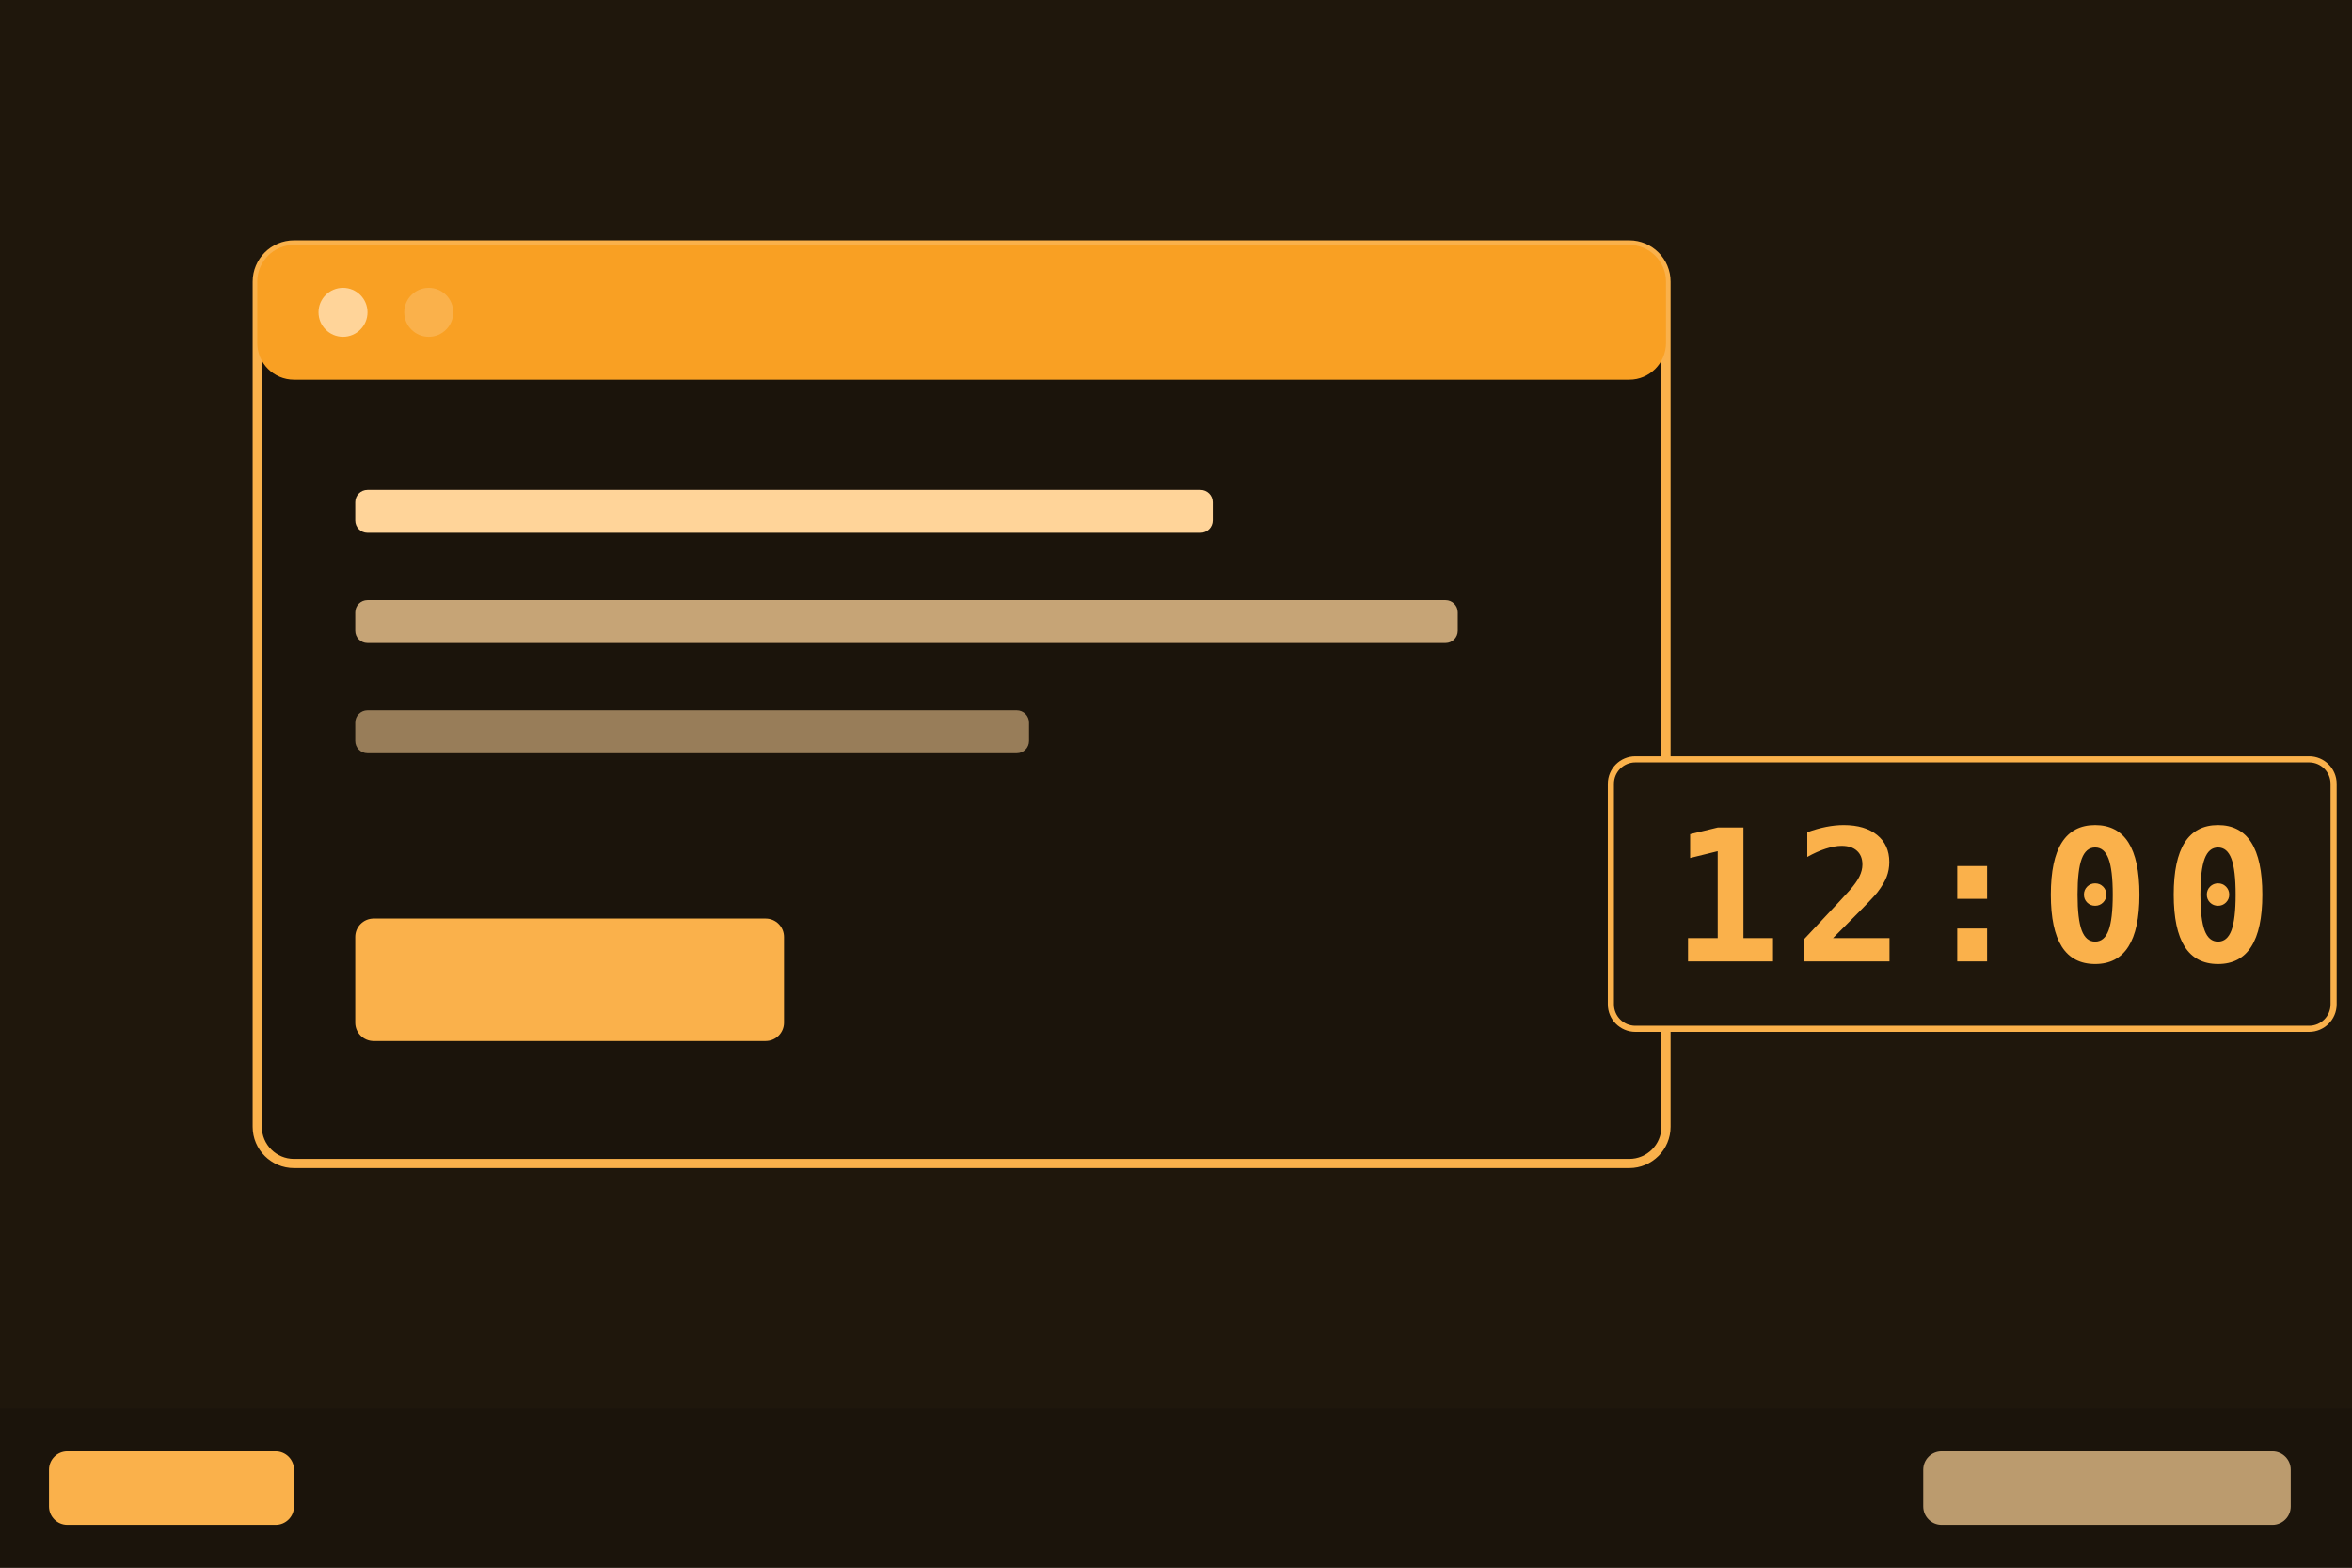
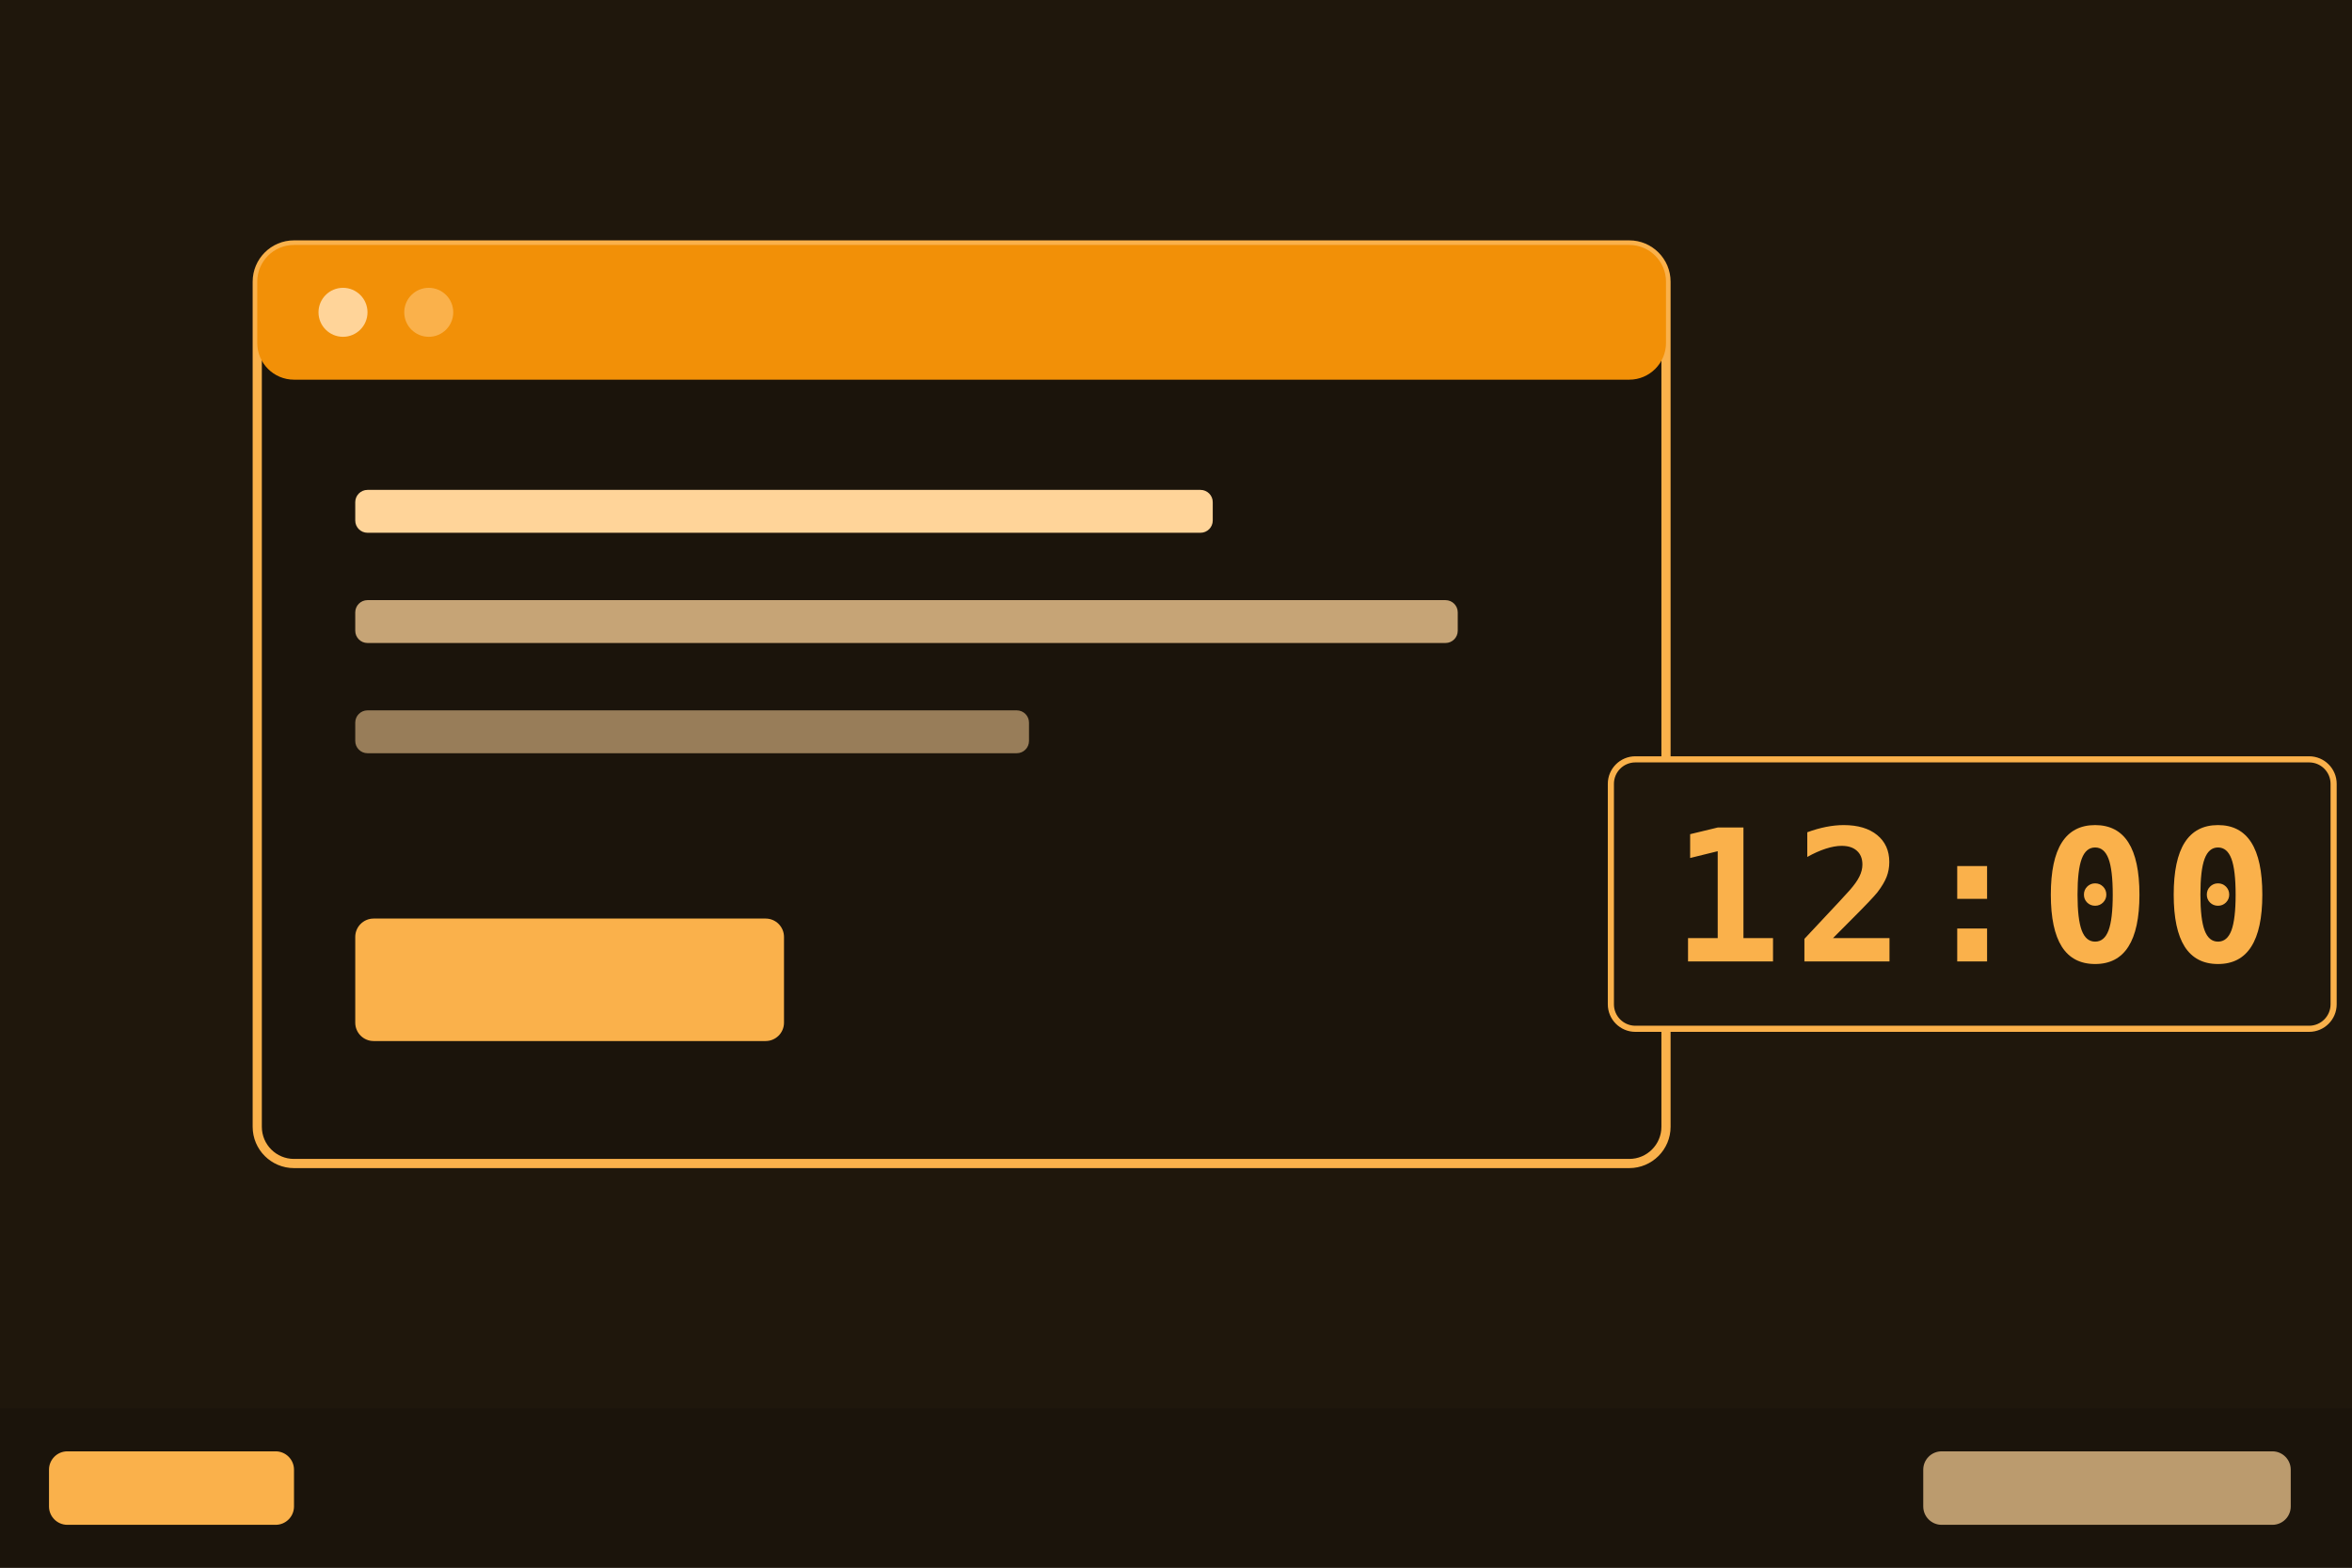
<svg xmlns="http://www.w3.org/2000/svg" width="384" height="256" viewBox="0 0 384 256">
  <rect width="384" height="256" fill="#1f170c" />
  <rect x="42" y="40" width="230" height="150" rx="6" fill="#1b140b" stroke="#fab14b" stroke-width="1.5" />
-   <rect x="42" y="40" width="230" height="22" rx="6" fill="#f9a023" />
+   <rect x="42" y="40" width="230" height="22" rx="6" fill="#f29007" />
  <circle cx="56" cy="51" r="4" fill="#ffd499" />
  <circle cx="70" cy="51" r="4" fill="#fab14b" />
  <rect x="58" y="80" width="140" height="7" rx="2" fill="#ffd499" />
  <rect x="58" y="98" width="180" height="7" rx="2" fill="#ffd499" opacity="0.75" />
  <rect x="58" y="116" width="110" height="7" rx="2" fill="#ffd499" opacity="0.55" />
  <rect x="58" y="150" width="70" height="20" rx="3" fill="#fab14b" />
  <g transform="translate(322,150)" font-family="monospace" font-weight="bold">
    <rect x="-59.0" y="-26" width="118.0" height="44" rx="4" fill="#1f170c" stroke="#fab14b" stroke-width="1" />
    <text x="0" y="7" font-size="30" fill="#fab14b" text-anchor="middle" letter-spacing="2">12:00</text>
  </g>
  <rect x="0" y="230" width="384" height="26" fill="#1b140b" />
  <rect x="8" y="237" width="40" height="12" rx="3" fill="#fab14b" />
  <rect x="314" y="237" width="60" height="12" rx="3" fill="#ffd499" opacity="0.7" />
</svg>
